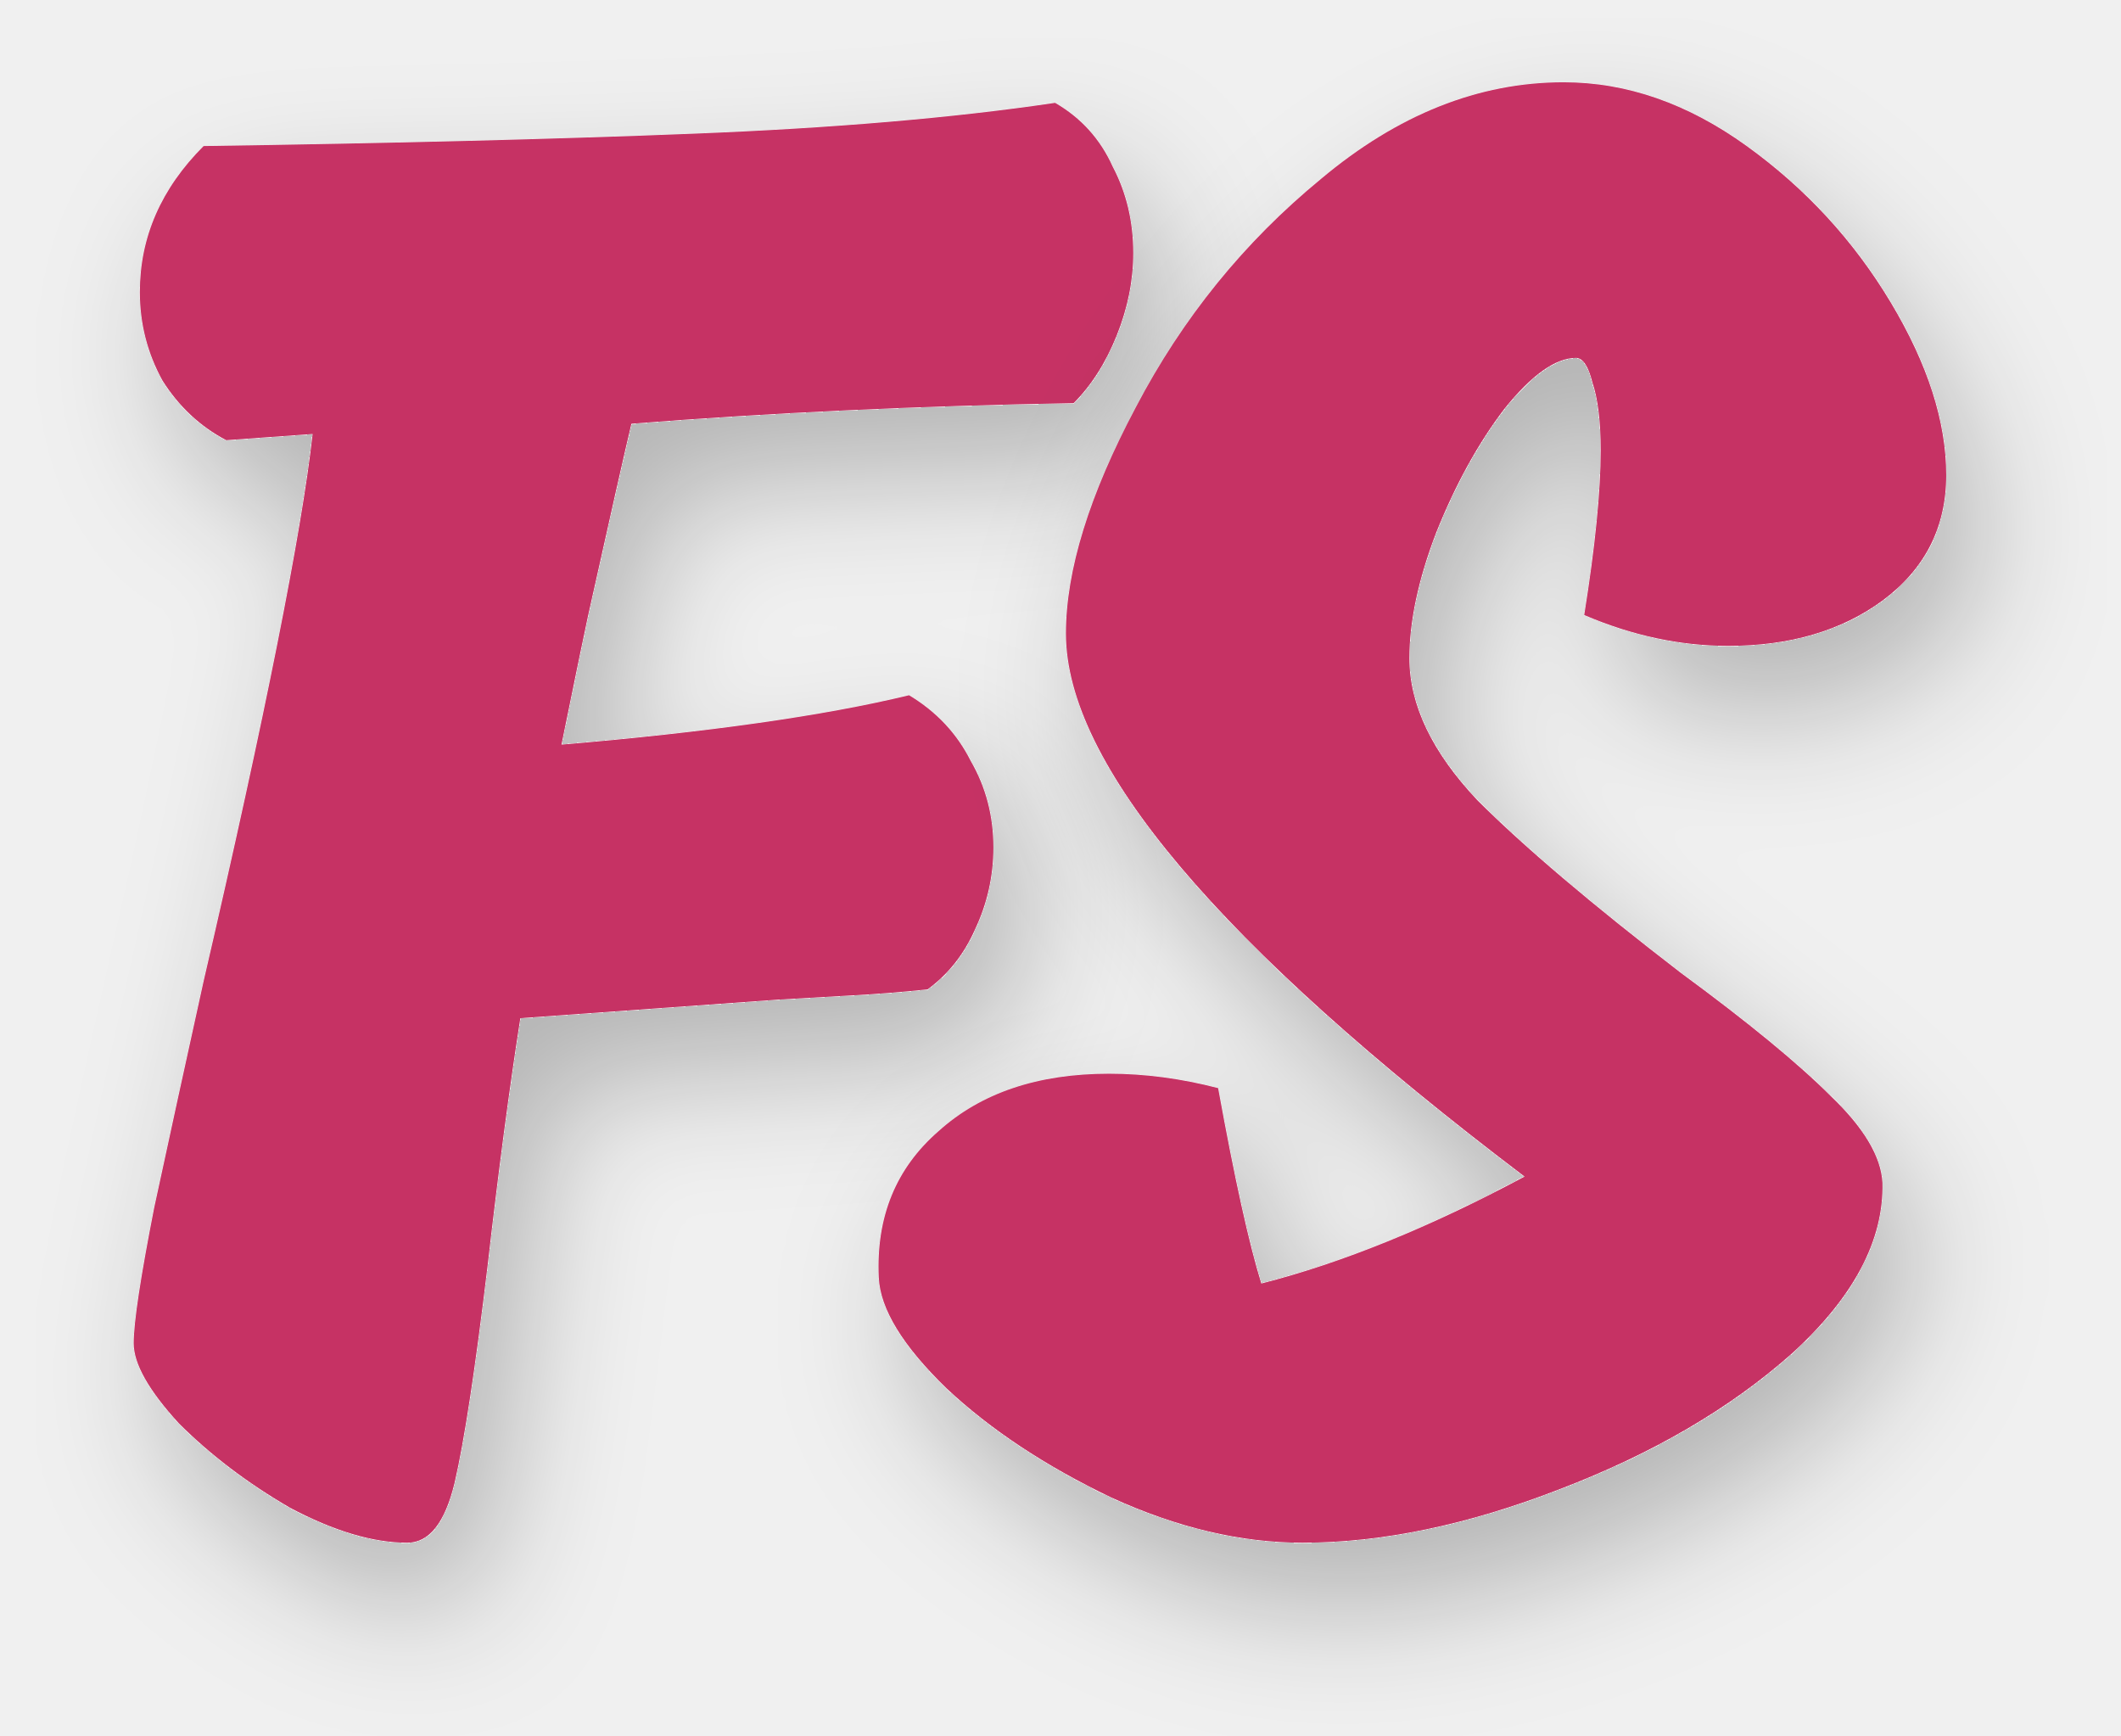
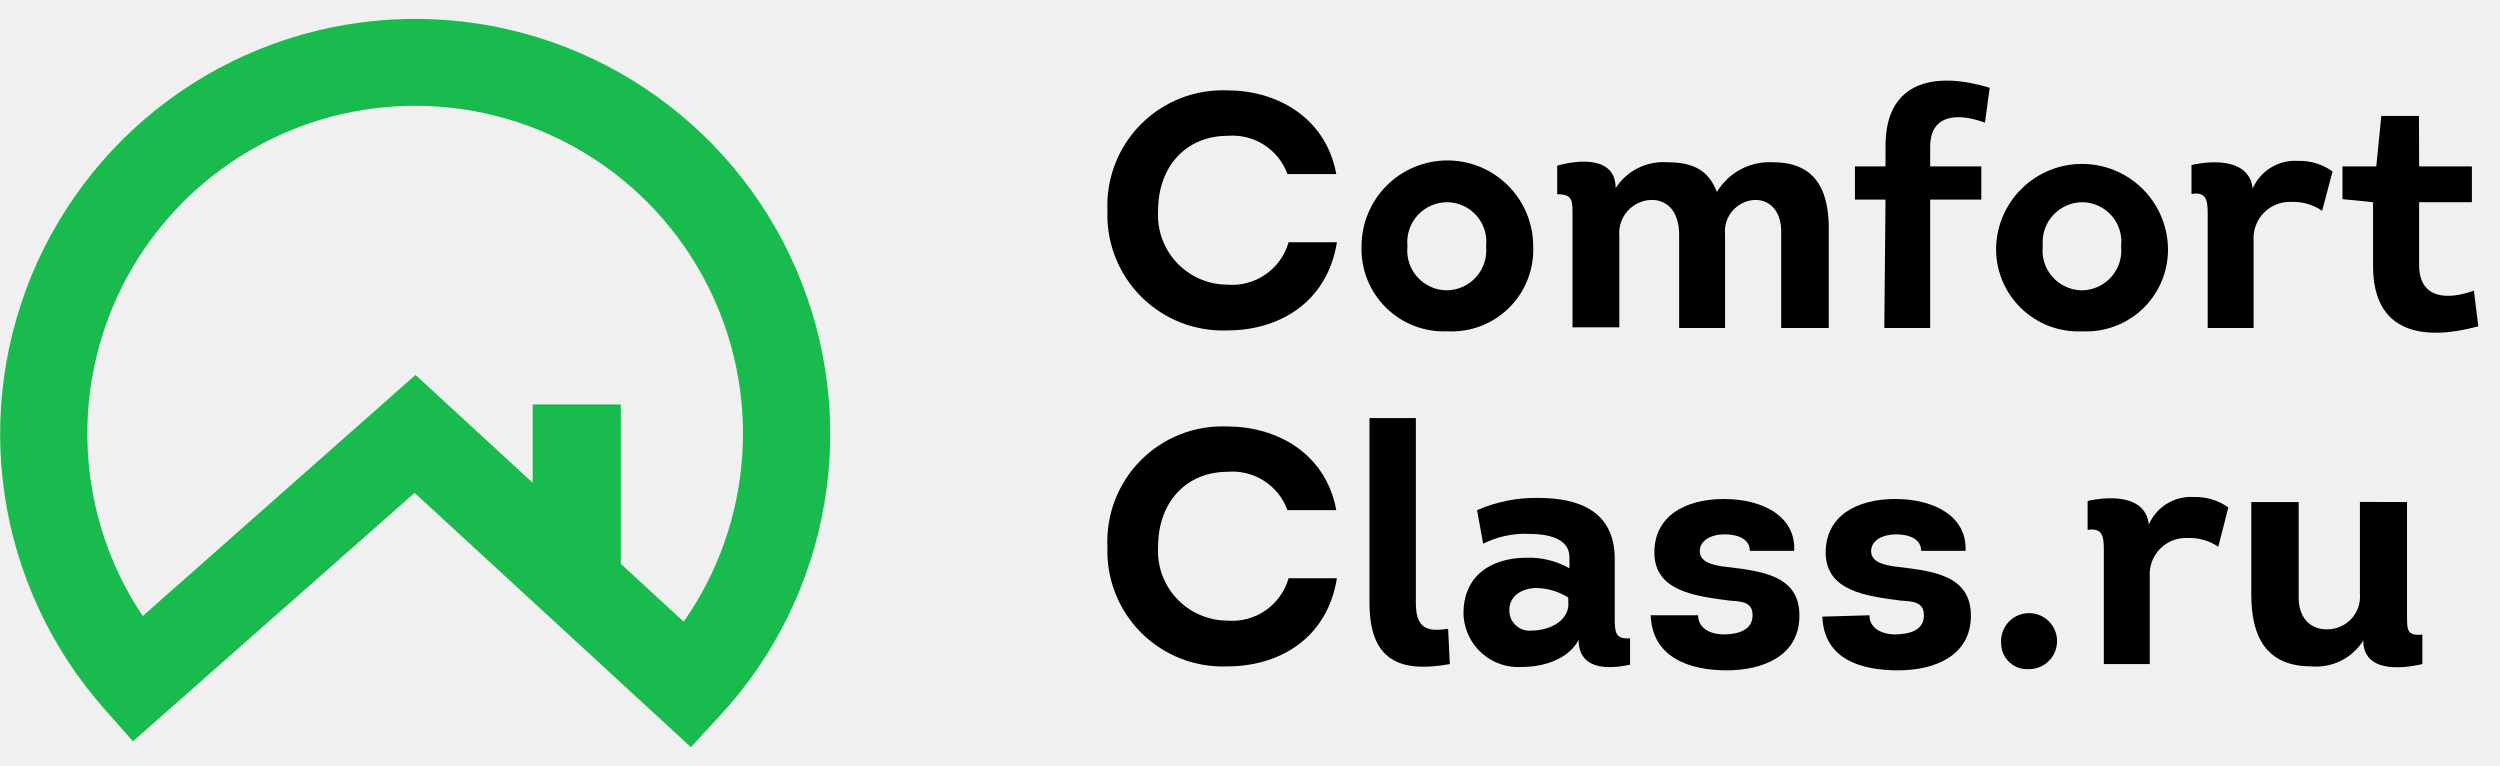
- <svg xmlns="http://www.w3.org/2000/svg" width="66" height="54" viewBox="0 0 66 54" fill="none">
-   <g filter="url(#filter0_d_4110_127)">
-     <path d="M32.832 3.2C33.643 3.669 34.24 4.331 34.624 5.184C35.051 5.995 35.264 6.891 35.264 7.872C35.264 8.725 35.093 9.579 34.752 10.432C34.411 11.285 33.963 11.989 33.408 12.544C28.544 12.629 23.957 12.843 19.648 13.184C19.435 14.08 18.987 16.064 18.304 19.136C18.219 19.52 17.941 20.864 17.472 23.168C22.037 22.784 25.643 22.272 28.288 21.632C29.141 22.144 29.781 22.827 30.208 23.68C30.677 24.491 30.912 25.387 30.912 26.368C30.912 27.264 30.72 28.117 30.336 28.928C29.995 29.696 29.504 30.315 28.864 30.784C28.053 30.869 27.243 30.933 26.432 30.976C25.664 31.019 24.917 31.061 24.192 31.104L16.192 31.68C15.851 33.856 15.509 36.437 15.168 39.424C14.784 42.624 14.443 44.864 14.144 46.144C13.845 47.381 13.355 48 12.672 48C11.605 48 10.389 47.637 9.024 46.912C7.701 46.144 6.549 45.269 5.568 44.288C4.629 43.264 4.16 42.432 4.16 41.792C4.16 41.152 4.373 39.744 4.8 37.568C5.269 35.392 5.781 33.045 6.336 30.528C8.256 22.251 9.387 16.576 9.728 13.504L7.04 13.696C6.229 13.269 5.568 12.651 5.056 11.84C4.587 10.987 4.352 10.069 4.352 9.088C4.352 7.381 5.013 5.867 6.336 4.544C12.181 4.459 17.259 4.331 21.568 4.16C25.92 3.989 29.675 3.669 32.832 3.2Z" fill="#C63264" />
-   </g>
-   <g filter="url(#filter1_d_4110_127)">
-     <path d="M49.297 19.136C49.638 17.003 49.809 15.296 49.809 14.016C49.809 13.12 49.724 12.416 49.553 11.904C49.425 11.392 49.254 11.136 49.041 11.136C48.401 11.136 47.654 11.669 46.801 12.736C45.99 13.803 45.286 15.083 44.689 16.576C44.134 18.027 43.857 19.328 43.857 20.48C43.857 21.931 44.561 23.403 45.969 24.896C47.42 26.347 49.532 28.139 52.305 30.272C54.396 31.808 55.953 33.088 56.977 34.112C58.001 35.093 58.534 35.989 58.577 36.8C58.62 38.592 57.681 40.363 55.761 42.112C53.841 43.819 51.43 45.227 48.529 46.336C45.67 47.445 43.004 48 40.529 48C38.609 48 36.625 47.531 34.577 46.592C32.529 45.611 30.822 44.48 29.457 43.2C28.092 41.877 27.388 40.725 27.345 39.744C27.26 37.867 27.878 36.352 29.201 35.2C30.524 34.005 32.294 33.408 34.513 33.408C35.622 33.408 36.753 33.557 37.905 33.856C38.417 36.672 38.865 38.699 39.249 39.936C41.766 39.296 44.497 38.187 47.441 36.608C37.926 29.397 33.169 23.765 33.169 19.712C33.169 17.749 33.894 15.403 35.345 12.672C36.796 9.899 38.716 7.531 41.105 5.568C43.494 3.563 46.012 2.56 48.657 2.56C50.62 2.56 52.518 3.221 54.353 4.544C56.188 5.867 57.681 7.488 58.833 9.408C59.985 11.328 60.561 13.12 60.561 14.784C60.561 16.405 59.9 17.707 58.577 18.688C57.297 19.627 55.697 20.096 53.777 20.096C52.284 20.096 50.79 19.776 49.297 19.136Z" fill="#C63264" />
+ <svg xmlns="http://www.w3.org/2000/svg" width="111" height="34" viewBox="0 0 111 34" fill="none">
+   <g clip-path="url(#clip0_244_1699)">
+     <g clip-path="url(#clip1_244_1699)">
+       <g clip-path="url(#clip2_244_1699)">
+         <path d="M30.675 33.173L18.408 21.884L5.903 32.914L4.619 31.461C2.261 28.789 0.728 25.491 0.205 21.966C-0.317 18.442 0.194 14.841 1.676 11.6C3.159 8.36 5.549 5.618 8.557 3.708C11.566 1.798 15.063 0.802 18.626 0.839C22.19 0.876 25.666 1.945 28.634 3.918C31.602 5.89 33.934 8.68 35.348 11.951C36.763 15.222 37.199 18.832 36.603 22.346C36.008 25.859 34.406 29.124 31.993 31.746L30.675 33.173ZM18.448 16.647L30.356 27.603C31.876 25.432 32.775 22.888 32.955 20.244C33.136 17.6 32.591 14.957 31.38 12.6C30.168 10.242 28.336 8.261 26.082 6.868C23.827 5.476 21.235 4.725 18.585 4.697C15.935 4.669 13.328 5.366 11.044 6.711C8.761 8.056 6.888 9.999 5.628 12.33C4.368 14.661 3.768 17.292 3.893 19.939C4.018 22.587 4.863 25.149 6.338 27.352L18.448 16.647Z" fill="#19BB4F" />
+         <path d="M27.564 17.958H23.652V25.776H27.564V17.958Z" fill="#19BB4F" />
+         <path d="M54.509 4.013C56.615 4.013 58.85 5.147 59.332 7.728H57.165C56.969 7.194 56.604 6.738 56.124 6.431C55.644 6.124 55.077 5.984 54.509 6.03C52.662 6.03 51.419 7.389 51.419 9.358C51.393 9.779 51.453 10.2 51.596 10.597C51.739 10.993 51.961 11.356 52.249 11.663C52.537 11.97 52.885 12.215 53.272 12.383C53.658 12.551 54.075 12.638 54.496 12.639C55.096 12.689 55.696 12.528 56.191 12.185C56.687 11.842 57.048 11.338 57.213 10.758H59.359C58.911 13.515 56.69 14.67 54.509 14.67C53.803 14.7 53.098 14.583 52.438 14.327C51.779 14.07 51.18 13.681 50.678 13.182C50.177 12.683 49.784 12.086 49.525 11.428C49.265 10.77 49.145 10.065 49.17 9.358C49.139 8.649 49.255 7.94 49.512 7.277C49.769 6.615 50.161 6.013 50.663 5.51C51.165 5.008 51.767 4.615 52.429 4.357C53.091 4.099 53.8 3.982 54.509 4.013Z" fill="black" />
+         <path d="M64.263 14.711C63.76 14.733 63.258 14.65 62.788 14.469C62.318 14.287 61.89 14.01 61.533 13.655C61.175 13.301 60.894 12.876 60.708 12.408C60.523 11.939 60.435 11.438 60.453 10.934C60.453 9.924 60.854 8.954 61.569 8.24C62.284 7.525 63.253 7.124 64.263 7.124C65.274 7.124 66.243 7.525 66.958 8.24C67.672 8.954 68.074 9.924 68.074 10.934C68.096 11.439 68.011 11.942 67.827 12.412C67.643 12.883 67.362 13.309 67.003 13.665C66.645 14.02 66.216 14.297 65.744 14.477C65.272 14.657 64.768 14.737 64.263 14.711ZM64.223 12.89C64.471 12.89 64.716 12.837 64.942 12.736C65.168 12.635 65.371 12.487 65.537 12.303C65.703 12.119 65.828 11.902 65.904 11.666C65.981 11.43 66.008 11.181 65.982 10.934C66.01 10.69 65.987 10.443 65.915 10.209C65.841 9.975 65.72 9.758 65.558 9.574C65.396 9.389 65.197 9.241 64.974 9.138C64.751 9.036 64.509 8.981 64.263 8.978C64.014 8.977 63.768 9.028 63.54 9.128C63.312 9.228 63.108 9.376 62.94 9.56C62.773 9.745 62.647 9.963 62.569 10.199C62.492 10.436 62.465 10.686 62.491 10.934C62.464 11.179 62.489 11.426 62.564 11.661C62.638 11.895 62.761 12.111 62.924 12.295C63.087 12.479 63.287 12.627 63.511 12.73C63.734 12.832 63.977 12.887 64.223 12.89Z" fill="black" />
+         <path d="M79.084 14.562V10.398C79.125 9.447 78.636 8.863 77.916 8.876C77.726 8.885 77.54 8.933 77.369 9.017C77.198 9.1 77.046 9.218 76.922 9.362C76.798 9.506 76.705 9.675 76.648 9.856C76.591 10.038 76.572 10.229 76.592 10.418V14.562H74.554V10.418C74.554 9.447 74.072 8.863 73.311 8.876C73.113 8.883 72.918 8.93 72.738 9.014C72.559 9.098 72.398 9.218 72.266 9.366C72.134 9.513 72.033 9.687 71.97 9.875C71.907 10.062 71.882 10.261 71.898 10.459V14.534H69.82V9.562C69.82 8.883 69.82 8.625 69.14 8.625V7.355C70.084 7.09 71.735 6.927 71.735 8.353C71.98 7.972 72.323 7.664 72.728 7.462C73.134 7.26 73.586 7.171 74.038 7.205C75.287 7.205 75.885 7.64 76.232 8.523C76.487 8.096 76.854 7.748 77.294 7.516C77.733 7.283 78.228 7.176 78.724 7.205C80.762 7.205 81.244 8.652 81.197 10.398V14.562H79.084Z" fill="black" />
+         <path d="M83.717 8.863H82.359V7.389H83.717V6.478C83.717 3.537 85.986 3.177 88.343 3.897L88.132 5.446C87.059 5.045 85.7 4.984 85.7 6.519V7.389H87.969V8.863H85.7V14.562H83.663L83.717 8.863Z" fill="black" />
+         <path d="M92.466 14.711C91.96 14.736 91.455 14.657 90.981 14.477C90.508 14.297 90.078 14.021 89.717 13.666C89.356 13.311 89.073 12.884 88.885 12.414C88.698 11.944 88.61 11.44 88.628 10.934C88.669 9.95 89.089 9.021 89.8 8.339C90.511 7.658 91.457 7.278 92.442 7.278C93.427 7.278 94.373 7.658 95.084 8.339C95.794 9.021 96.214 9.95 96.256 10.934C96.277 11.437 96.194 11.938 96.01 12.407C95.827 12.876 95.549 13.302 95.192 13.657C94.836 14.012 94.409 14.289 93.94 14.47C93.47 14.652 92.968 14.734 92.466 14.711ZM92.418 12.89C92.666 12.891 92.912 12.839 93.139 12.738C93.366 12.637 93.569 12.49 93.735 12.305C93.901 12.121 94.026 11.903 94.102 11.667C94.178 11.431 94.204 11.181 94.177 10.934C94.206 10.691 94.183 10.444 94.111 10.21C94.038 9.976 93.917 9.76 93.756 9.576C93.594 9.392 93.396 9.243 93.174 9.14C92.952 9.037 92.711 8.982 92.466 8.978C92.219 8.978 91.975 9.029 91.749 9.129C91.524 9.228 91.322 9.374 91.155 9.556C90.989 9.738 90.863 9.953 90.784 10.187C90.706 10.421 90.677 10.668 90.7 10.914C90.67 11.159 90.692 11.407 90.765 11.643C90.837 11.879 90.958 12.097 91.12 12.283C91.282 12.47 91.481 12.62 91.705 12.724C91.928 12.829 92.171 12.885 92.418 12.89Z" fill="black" />
+         <path d="M102.023 7.144C102.574 7.125 103.117 7.29 103.565 7.613L103.103 9.358C102.703 9.086 102.227 8.948 101.744 8.964C101.518 8.954 101.293 8.99 101.082 9.072C100.871 9.155 100.68 9.28 100.521 9.441C100.362 9.602 100.239 9.794 100.16 10.006C100.08 10.218 100.046 10.444 100.06 10.669V14.562H98.022V9.488C98.022 8.89 97.961 8.503 97.302 8.611V7.327C98.348 7.09 99.883 7.09 100.019 8.374C100.185 7.987 100.467 7.661 100.826 7.441C101.184 7.221 101.603 7.117 102.023 7.144Z" fill="black" />
+         <path d="M107.409 7.389H109.752V8.978H107.409V11.77C107.409 13.264 108.652 13.339 109.841 12.904L110.038 14.487C107.558 15.166 105.364 14.772 105.364 11.817V8.978L104.006 8.842V7.389H105.507L105.731 5.147H107.402L107.409 7.389Z" fill="black" />
+         <path d="M54.509 18.936C56.615 18.936 58.85 20.064 59.332 22.651H57.165C56.971 22.116 56.605 21.658 56.125 21.35C55.645 21.042 55.078 20.9 54.509 20.947C52.662 20.947 51.419 22.305 51.419 24.275C51.393 24.695 51.453 25.116 51.596 25.513C51.739 25.909 51.961 26.272 52.249 26.579C52.537 26.887 52.885 27.132 53.272 27.299C53.658 27.467 54.075 27.555 54.496 27.556C55.096 27.605 55.696 27.445 56.191 27.102C56.687 26.759 57.048 26.254 57.213 25.674H59.359C58.911 28.439 56.69 29.587 54.509 29.587C53.802 29.617 53.097 29.501 52.437 29.245C51.777 28.989 51.178 28.599 50.676 28.101C50.175 27.601 49.782 27.004 49.523 26.345C49.264 25.687 49.144 24.982 49.17 24.275C49.138 23.565 49.253 22.856 49.51 22.194C49.767 21.531 50.159 20.929 50.661 20.427C51.164 19.924 51.765 19.532 52.428 19.275C53.091 19.019 53.8 18.903 54.509 18.936Z" fill="black" />
+         <path d="M62.864 18.562V26.754C62.864 27.854 63.299 28.079 64.297 27.916L64.372 29.485C62.151 29.885 60.806 29.335 60.806 26.768V18.562H62.864Z" fill="black" />
+         <path d="M67.592 29.613C66.948 29.66 66.312 29.45 65.823 29.028C65.334 28.607 65.032 28.009 64.983 27.365C64.909 25.599 66.179 24.764 67.775 24.764C68.442 24.741 69.103 24.904 69.684 25.232V24.736C69.684 23.853 68.611 23.704 67.891 23.704C67.186 23.674 66.484 23.824 65.853 24.139L65.581 22.651C66.437 22.277 67.364 22.091 68.298 22.108C70.146 22.108 71.694 22.719 71.694 24.825V27.419C71.694 28.031 71.694 28.391 72.374 28.343V29.511C71.287 29.749 70.091 29.688 70.091 28.404C69.65 29.274 68.515 29.613 67.592 29.613ZM69.629 26.53C69.185 26.248 68.668 26.102 68.142 26.108C67.463 26.156 66.946 26.53 67.021 27.229C67.053 27.461 67.175 27.672 67.36 27.815C67.546 27.959 67.78 28.024 68.013 27.997C68.692 27.997 69.561 27.657 69.636 26.896L69.629 26.53Z" fill="black" />
+         <path d="M75.396 27.318C75.396 27.916 75.974 28.18 76.571 28.167C77.169 28.153 77.794 27.99 77.814 27.345C77.835 26.7 77.291 26.706 76.782 26.666C75.335 26.469 73.454 26.279 73.454 24.533C73.454 22.916 74.812 22.156 76.544 22.156C78.276 22.156 79.737 22.93 79.662 24.458H77.692C77.692 23.935 77.169 23.725 76.571 23.725C75.974 23.725 75.471 23.989 75.471 24.472C75.471 24.954 76.035 25.083 76.497 25.151C78.106 25.348 79.947 25.484 79.893 27.406C79.852 29.125 78.283 29.763 76.653 29.763C75.023 29.763 73.359 29.199 73.29 27.318H75.396Z" fill="black" />
+         <path d="M83.004 27.318C83.004 27.916 83.588 28.18 84.186 28.167C84.783 28.153 85.408 27.99 85.422 27.345C85.435 26.7 84.899 26.706 84.389 26.666C82.943 26.469 81.061 26.279 81.061 24.533C81.061 22.916 82.419 22.156 84.152 22.156C85.884 22.156 87.344 22.93 87.269 24.458H85.299C85.299 23.935 84.776 23.725 84.186 23.725C83.595 23.725 83.078 23.989 83.078 24.472C83.078 24.954 83.642 25.083 84.111 25.151C85.721 25.348 87.555 25.484 87.507 27.406C87.466 29.125 85.897 29.763 84.274 29.763C82.65 29.763 80.986 29.288 80.912 27.379L83.004 27.318Z" fill="black" />
+         <path d="M88.852 28.574C88.83 28.325 88.884 28.074 89.007 27.856C89.13 27.638 89.316 27.462 89.541 27.351C89.766 27.24 90.019 27.2 90.266 27.235C90.515 27.271 90.746 27.381 90.931 27.55C91.115 27.719 91.244 27.941 91.301 28.185C91.358 28.429 91.339 28.684 91.248 28.918C91.157 29.151 90.998 29.352 90.791 29.493C90.584 29.634 90.339 29.709 90.088 29.709C89.931 29.721 89.774 29.701 89.625 29.649C89.476 29.598 89.34 29.516 89.224 29.41C89.108 29.304 89.015 29.175 88.951 29.031C88.887 28.887 88.853 28.732 88.852 28.574Z" fill="black" />
+         <path d="M97.404 22.067C97.952 22.05 98.491 22.212 98.939 22.529L98.491 24.274C98.091 24.004 97.615 23.868 97.132 23.887C96.907 23.876 96.682 23.913 96.472 23.995C96.261 24.076 96.071 24.201 95.912 24.361C95.753 24.522 95.63 24.713 95.55 24.924C95.47 25.135 95.435 25.36 95.448 25.585V29.484H93.41V24.41C93.41 23.812 93.349 23.425 92.69 23.527V22.244C93.736 22.006 95.271 22.006 95.407 23.29C95.574 22.905 95.855 22.581 96.212 22.363C96.57 22.144 96.986 22.041 97.404 22.067Z" fill="black" />
+         <path d="M106.872 22.291V27.318C106.872 27.997 106.872 28.228 107.552 28.18V29.485C106.54 29.722 104.93 29.824 104.93 28.439C104.689 28.823 104.346 29.134 103.94 29.337C103.534 29.539 103.079 29.626 102.627 29.587C100.589 29.587 99.958 28.228 99.958 26.408V22.291H102.063V26.408C102.016 27.42 102.573 27.943 103.3 27.943C103.504 27.947 103.707 27.909 103.896 27.829C104.084 27.75 104.254 27.632 104.394 27.483C104.534 27.333 104.64 27.156 104.707 26.963C104.773 26.769 104.798 26.564 104.78 26.36V22.285L106.872 22.291Z" fill="black" />
+       </g>
+     </g>
  </g>
  <defs>
-     <filter id="filter0_d_4110_127" x="1.16" y="1.2" width="39.104" height="52.8" filterUnits="userSpaceOnUse" color-interpolation-filters="sRGB">
-       <feFlood flood-opacity="0" result="BackgroundImageFix" />
-       <feColorMatrix in="SourceAlpha" type="matrix" values="0 0 0 0 0 0 0 0 0 0 0 0 0 0 0 0 0 0 127 0" result="hardAlpha" />
-       <feOffset dx="1" dy="2" />
-       <feGaussianBlur stdDeviation="2" />
-       <feComposite in2="hardAlpha" operator="out" />
-       <feColorMatrix type="matrix" values="0 0 0 0 0 0 0 0 0 0 0 0 0 0 0 0 0 0 0.25 0" />
-       <feBlend mode="normal" in2="BackgroundImageFix" result="effect1_dropShadow_4110_127" />
-       <feBlend mode="normal" in="SourceGraphic" in2="effect1_dropShadow_4110_127" result="shape" />
-     </filter>
-     <filter id="filter1_d_4110_127" x="24.217" y="0.56" width="41.344" height="53.44" filterUnits="userSpaceOnUse" color-interpolation-filters="sRGB">
-       <feFlood flood-opacity="0" result="BackgroundImageFix" />
-       <feColorMatrix in="SourceAlpha" type="matrix" values="0 0 0 0 0 0 0 0 0 0 0 0 0 0 0 0 0 0 127 0" result="hardAlpha" />
-       <feOffset dx="1" dy="2" />
-       <feGaussianBlur stdDeviation="2" />
-       <feComposite in2="hardAlpha" operator="out" />
-       <feColorMatrix type="matrix" values="0 0 0 0 0 0 0 0 0 0 0 0 0 0 0 0 0 0 0.25 0" />
-       <feBlend mode="normal" in2="BackgroundImageFix" result="effect1_dropShadow_4110_127" />
-       <feBlend mode="normal" in="SourceGraphic" in2="effect1_dropShadow_4110_127" result="shape" />
-     </filter>
+     <clipPath id="clip0_244_1699">
+       <rect width="110.038" height="32.352" fill="white" transform="translate(0 0.823761)" />
+     </clipPath>
+     <clipPath id="clip1_244_1699">
+       <rect width="110.038" height="32.352" fill="white" transform="translate(0 0.823761)" />
+     </clipPath>
+     <clipPath id="clip2_244_1699">
+       <rect width="110.038" height="32.346" fill="white" transform="translate(0 0.827026)" />
+     </clipPath>
  </defs>
</svg>
